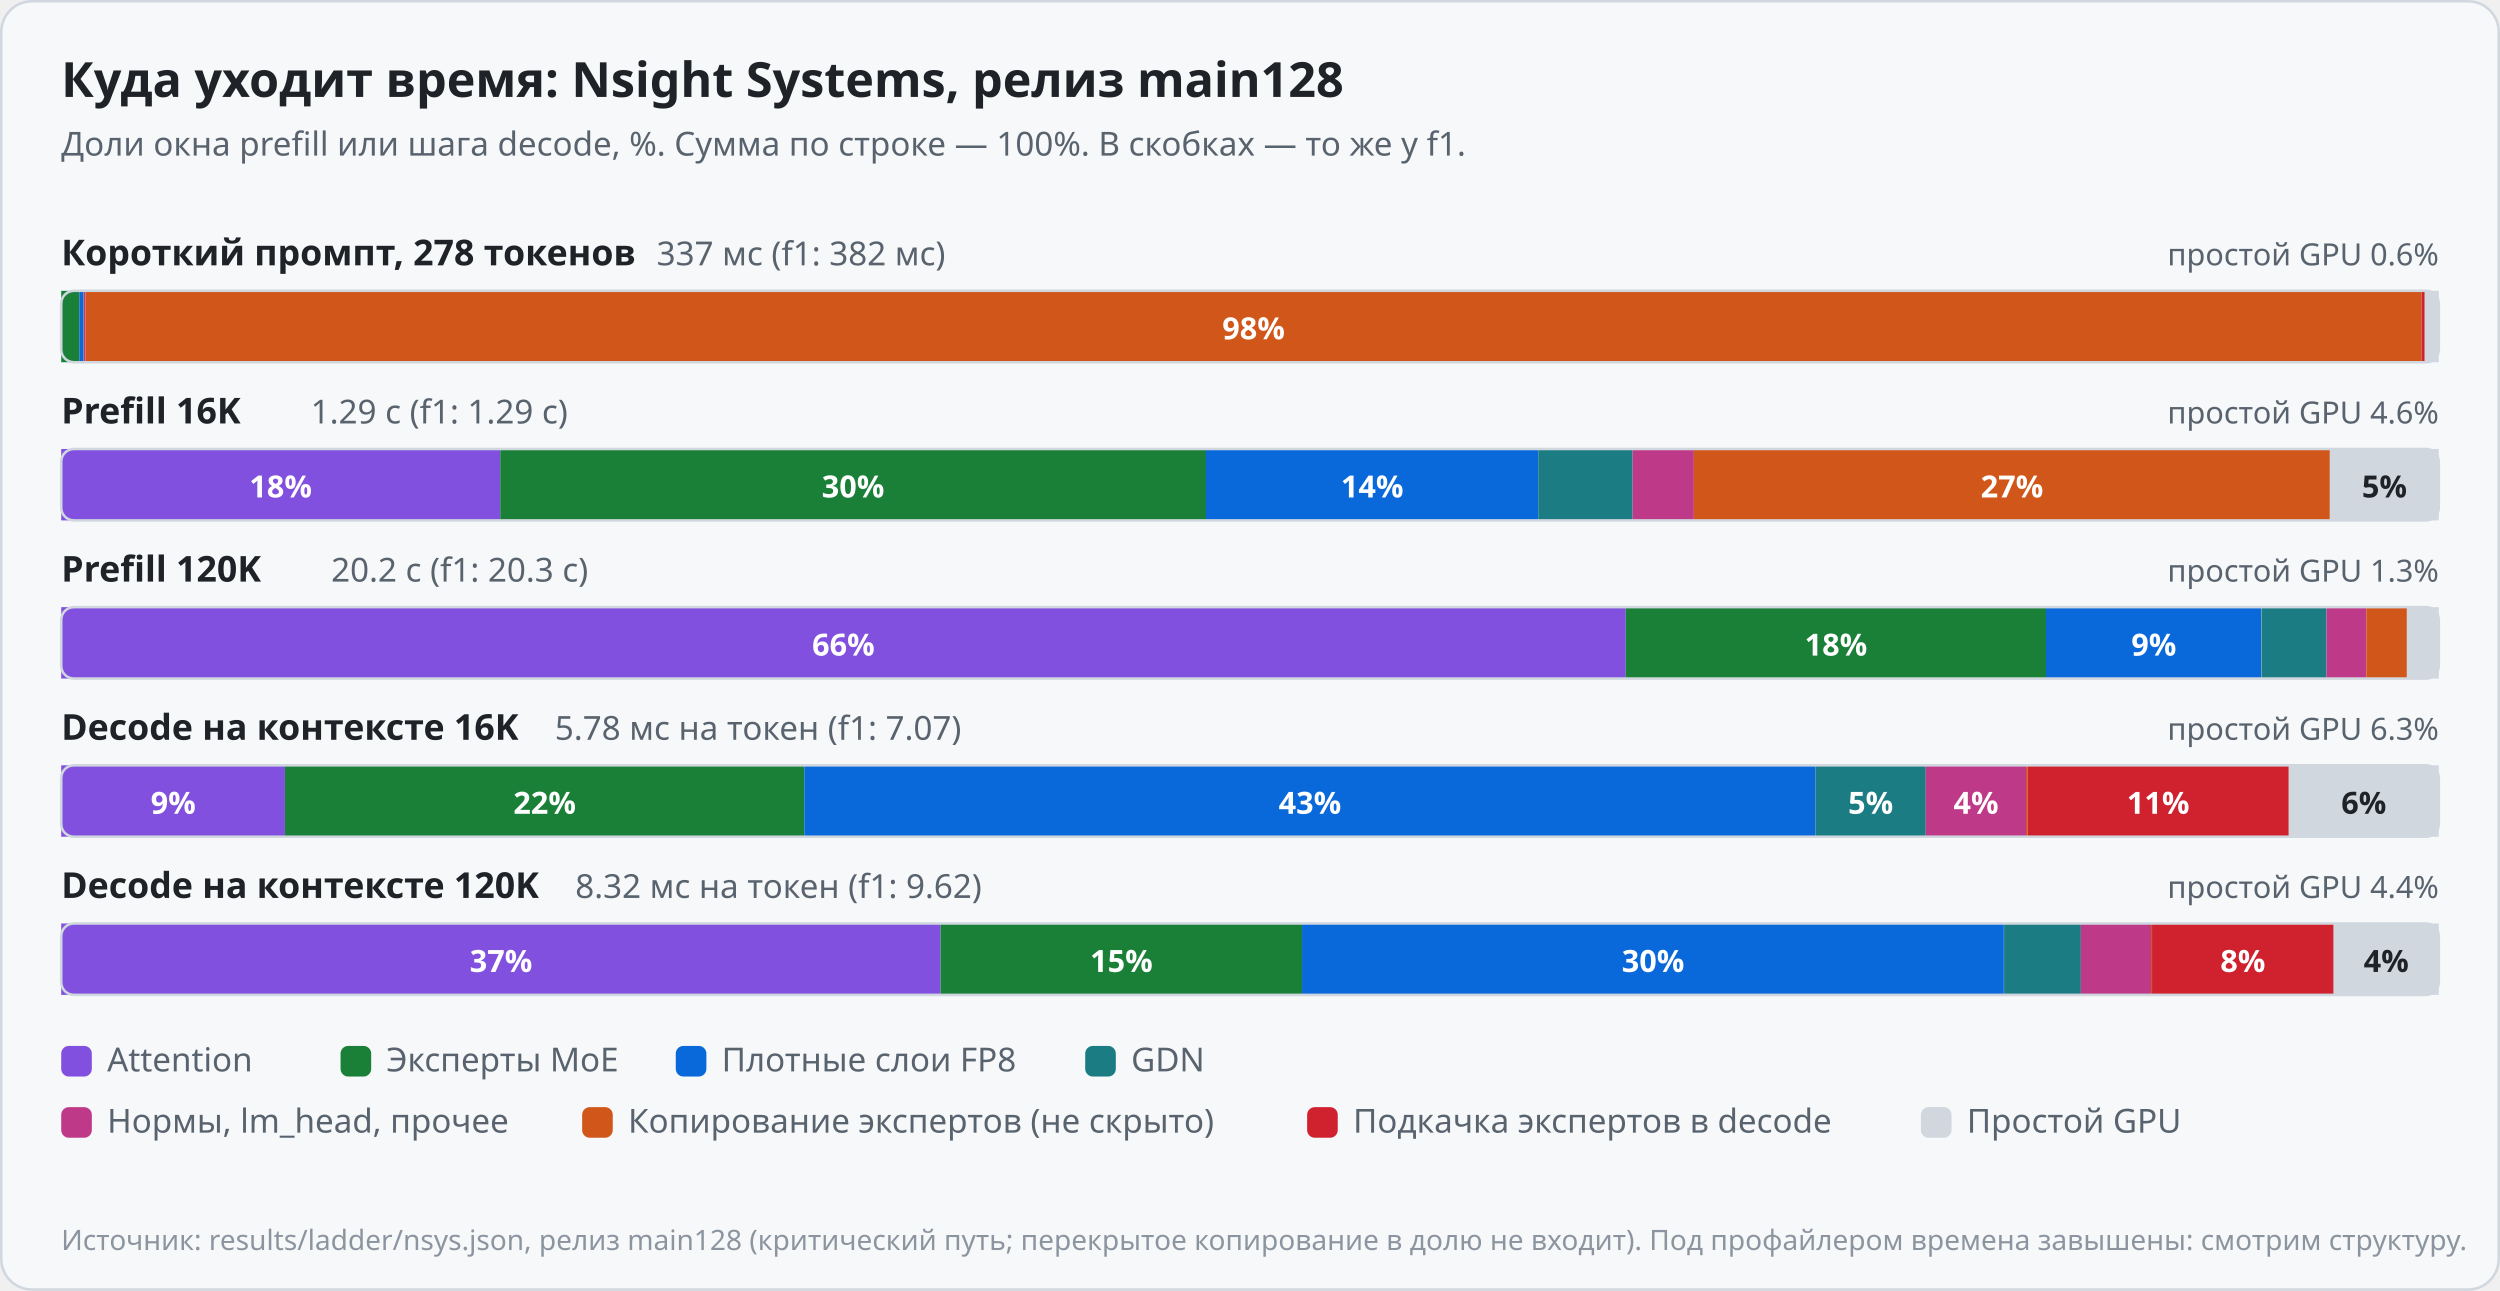
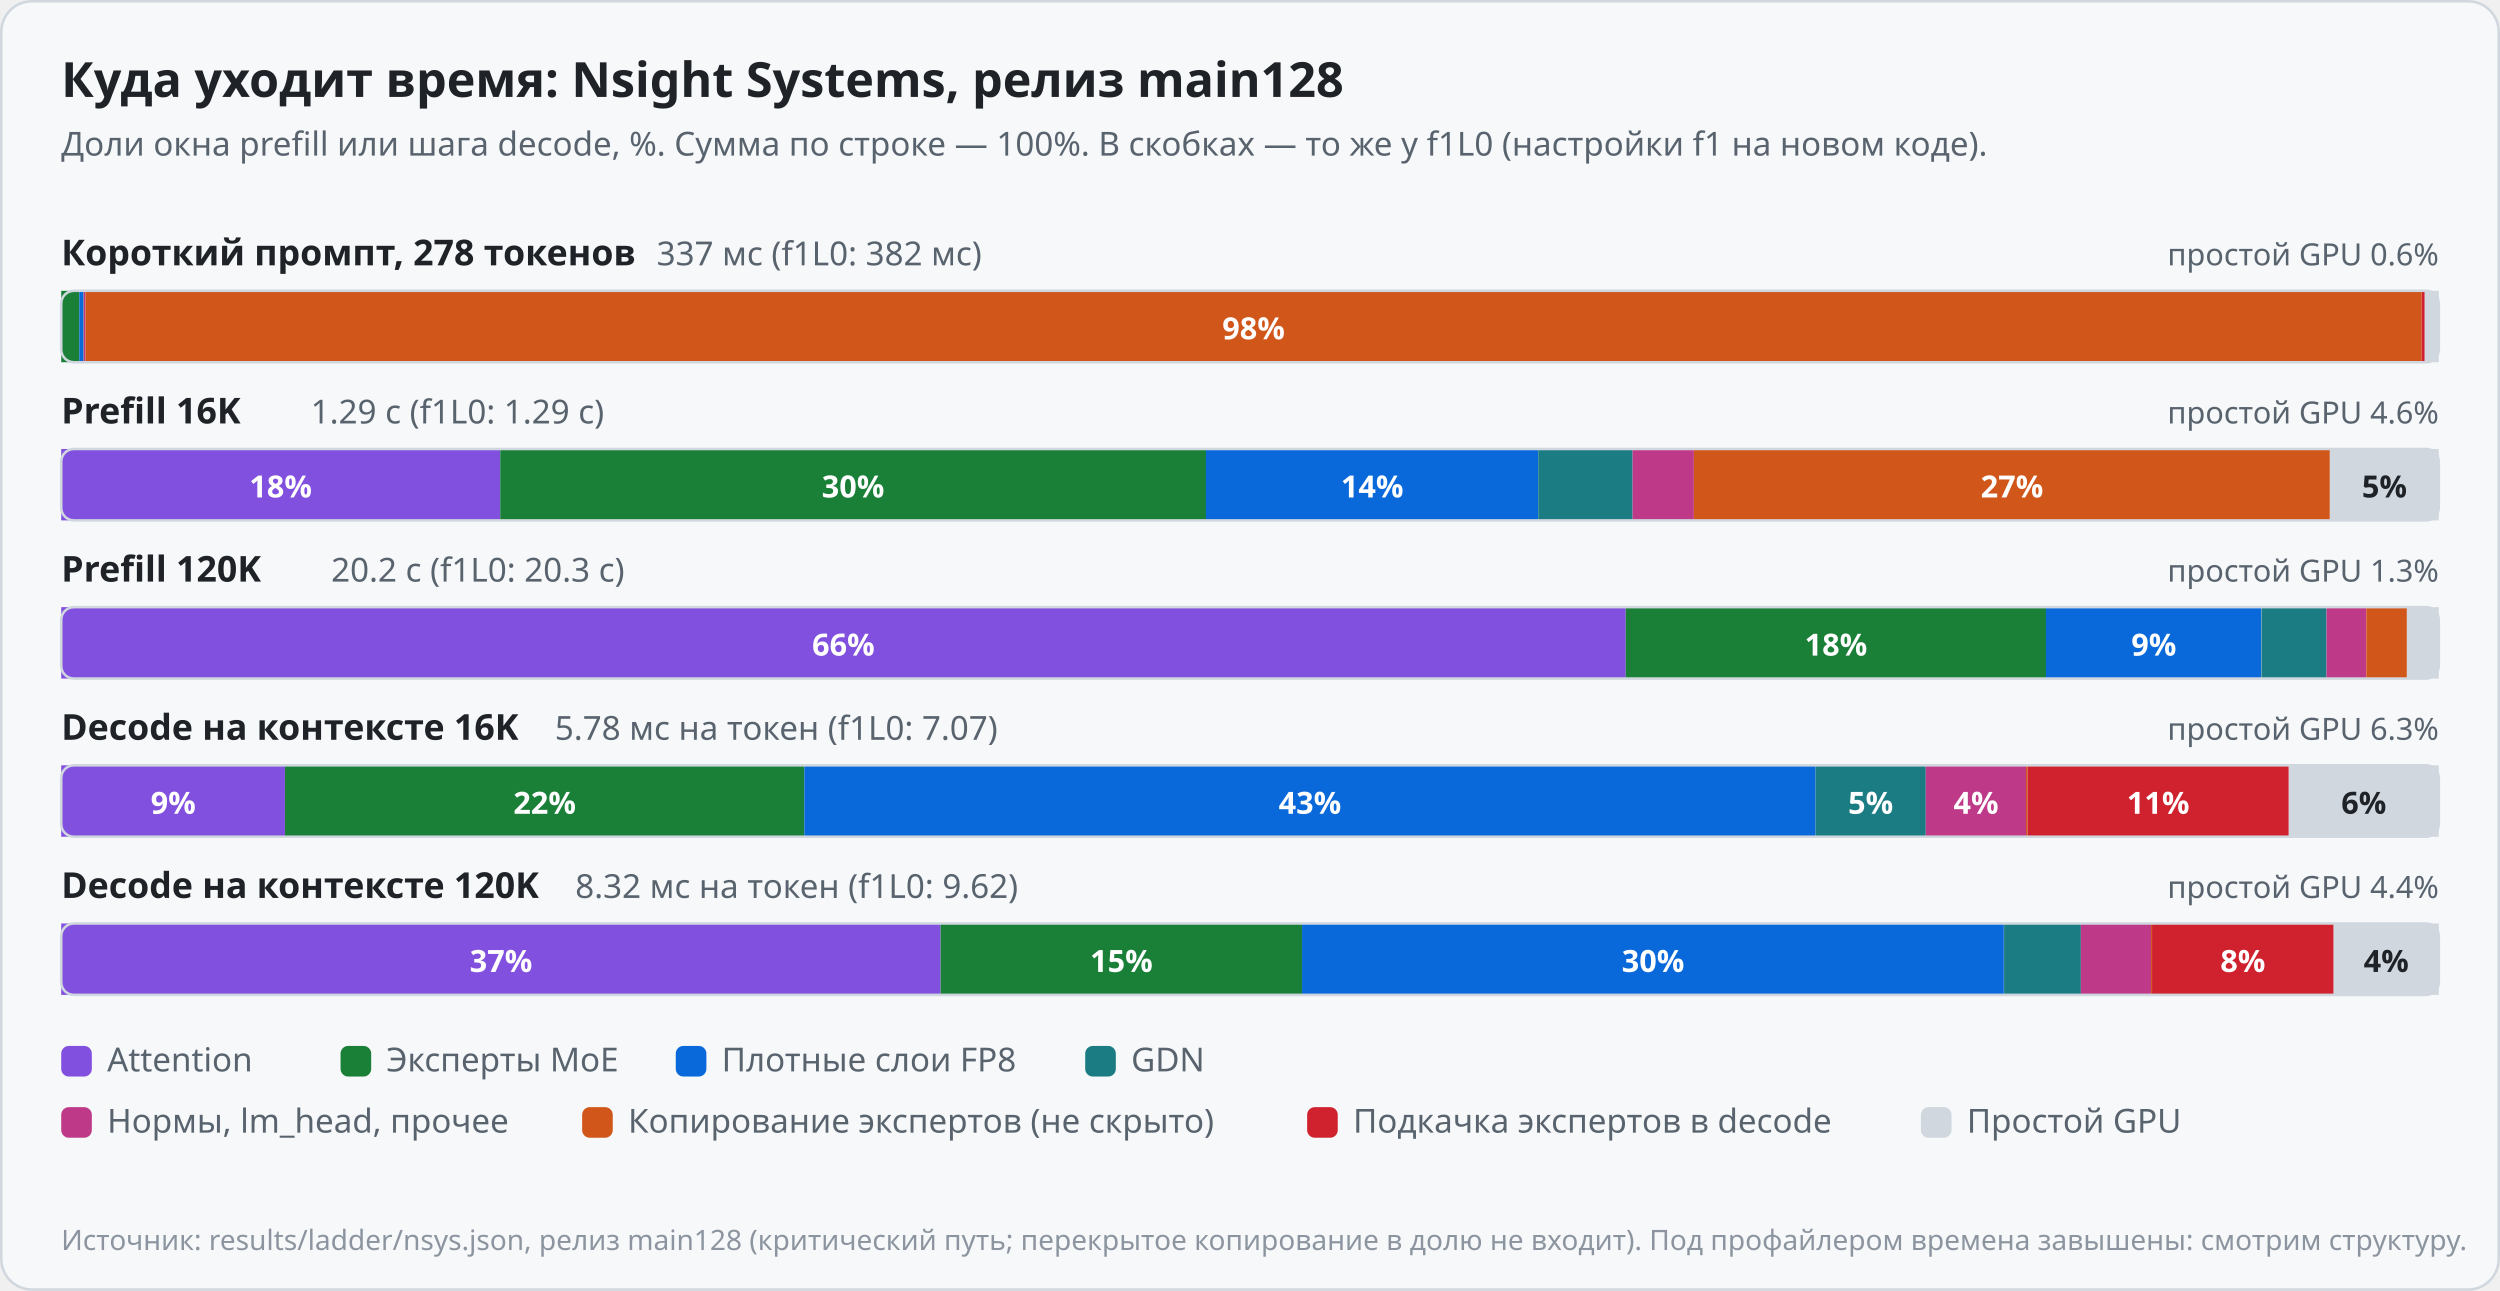
<svg xmlns="http://www.w3.org/2000/svg" width="980" height="506" viewBox="0 0 980 506" font-family="-apple-system,BlinkMacSystemFont,'Segoe UI','Noto Sans',Helvetica,Arial,sans-serif" role="img" aria-label="Куда уходит время: Nsight Systems, релиз main128">
  <rect x="0.5" y="0.5" width="979" height="505" rx="12" fill="#f6f8fa" stroke="#d0d7de" />
  <text x="24.0" y="38.0" font-size="19" fill="#1f2328" text-anchor="start" font-weight="600">Куда уходит время: Nsight Systems, релиз main128</text>
-   <text x="24.0" y="61.0" font-size="13" fill="#59636e" text-anchor="start">Доли окна prefill или шага decode, %. Сумма по строке — 100%. В скобках — то же у f1.</text>
+   <text x="24.0" y="61.0" font-size="13" fill="#59636e" text-anchor="start">Доли окна prefill или шага decode, %. Сумма по строке — 100%. В скобках — то же у f1L0 (настройки f1 на новом коде).</text>
  <text x="24.0" y="104.0" font-size="14" fill="#1f2328" text-anchor="start" font-weight="600">Короткий промпт, 278 токенов</text>
-   <text x="257.4" y="104.0" font-size="13" fill="#59636e" text-anchor="start">337 мс (f1: 382 мс)</text>
+   <text x="257.4" y="104.0" font-size="13" fill="#59636e" text-anchor="start">337 мс (f1L0: 382 мс)</text>
  <text x="956.0" y="104.0" font-size="12" fill="#59636e" text-anchor="end">простой GPU 0.6%</text>
  <rect x="24.0" y="114.0" width="7.1" height="28.0" rx="0" fill="#1a7f37" />
  <rect x="31.1" y="114.0" width="1.5" height="28.0" rx="0" fill="#0969da" />
  <rect x="32.6" y="114.0" width="0.2" height="28.0" rx="0" fill="#1b7c83" />
  <rect x="32.8" y="114.0" width="0.7" height="28.0" rx="0" fill="#bf3989" />
  <rect x="33.5" y="114.0" width="915.8" height="28.0" rx="0" fill="#d1561a" />
  <text x="491.4" y="133.0" font-size="12" fill="#ffffff" text-anchor="middle" font-weight="600">98%</text>
  <rect x="949.3" y="114.0" width="1.2" height="28.0" rx="0" fill="#cf222e" />
  <rect x="950.5" y="114.0" width="5.5" height="28.0" rx="0" fill="#d0d7de" />
  <rect x="24" y="114" width="932" height="28" rx="5" fill="none" stroke="#d0d7de" />
  <text x="24.0" y="166.0" font-size="14" fill="#1f2328" text-anchor="start" font-weight="600">Prefill 16K</text>
-   <text x="121.8" y="166.0" font-size="13" fill="#59636e" text-anchor="start">1.29 с (f1: 1.29 с)</text>
+   <text x="121.8" y="166.0" font-size="13" fill="#59636e" text-anchor="start">1.29 с (f1L0: 1.29 с)</text>
  <text x="956.0" y="166.0" font-size="12" fill="#59636e" text-anchor="end">простой GPU 4.6%</text>
  <rect x="24.0" y="176.0" width="172.1" height="28.0" rx="0" fill="#8250df" />
  <text x="110.0" y="195.0" font-size="12" fill="#ffffff" text-anchor="middle" font-weight="600">18%</text>
  <rect x="196.1" y="176.0" width="276.7" height="28.0" rx="0" fill="#1a7f37" />
  <text x="334.4" y="195.0" font-size="12" fill="#ffffff" text-anchor="middle" font-weight="600">30%</text>
  <rect x="472.7" y="176.0" width="130.3" height="28.0" rx="0" fill="#0969da" />
  <text x="537.9" y="195.0" font-size="12" fill="#ffffff" text-anchor="middle" font-weight="600">14%</text>
  <rect x="603.0" y="176.0" width="37.0" height="28.0" rx="0" fill="#1b7c83" />
  <rect x="640.0" y="176.0" width="24.0" height="28.0" rx="0" fill="#bf3989" />
  <rect x="664.0" y="176.0" width="249.3" height="28.0" rx="0" fill="#d1561a" />
  <text x="788.7" y="195.0" font-size="12" fill="#ffffff" text-anchor="middle" font-weight="600">27%</text>
  <rect x="913.3" y="176.0" width="42.7" height="28.0" rx="0" fill="#d0d7de" />
  <text x="934.7" y="195.0" font-size="12" fill="#1f2328" text-anchor="middle" font-weight="600">5%</text>
  <rect x="24" y="176" width="932" height="28" rx="5" fill="none" stroke="#d0d7de" />
  <text x="24.0" y="228.0" font-size="14" fill="#1f2328" text-anchor="start" font-weight="600">Prefill 120K</text>
-   <text x="129.8" y="228.0" font-size="13" fill="#59636e" text-anchor="start">20.2 с (f1: 20.3 с)</text>
+   <text x="129.8" y="228.0" font-size="13" fill="#59636e" text-anchor="start">20.2 с (f1L0: 20.3 с)</text>
  <text x="956.0" y="228.0" font-size="12" fill="#59636e" text-anchor="end">простой GPU 1.3%</text>
  <rect x="24.0" y="238.0" width="613.3" height="28.0" rx="0" fill="#8250df" />
  <text x="330.6" y="257.0" font-size="12" fill="#ffffff" text-anchor="middle" font-weight="600">66%</text>
  <rect x="637.3" y="238.0" width="164.8" height="28.0" rx="0" fill="#1a7f37" />
  <text x="719.7" y="257.0" font-size="12" fill="#ffffff" text-anchor="middle" font-weight="600">18%</text>
  <rect x="802.0" y="238.0" width="84.4" height="28.0" rx="0" fill="#0969da" />
  <text x="844.3" y="257.0" font-size="12" fill="#ffffff" text-anchor="middle" font-weight="600">9%</text>
  <rect x="886.5" y="238.0" width="25.5" height="28.0" rx="0" fill="#1b7c83" />
  <rect x="912.0" y="238.0" width="15.6" height="28.0" rx="0" fill="#bf3989" />
  <rect x="927.6" y="238.0" width="15.9" height="28.0" rx="0" fill="#d1561a" />
  <rect x="943.5" y="238.0" width="12.5" height="28.0" rx="0" fill="#d0d7de" />
  <rect x="24" y="238" width="932" height="28" rx="5" fill="none" stroke="#d0d7de" />
  <text x="24.0" y="290.0" font-size="14" fill="#1f2328" text-anchor="start" font-weight="600">Decode на контексте 16K</text>
-   <text x="217.5" y="290.0" font-size="13" fill="#59636e" text-anchor="start">5.78 мс на токен (f1: 7.07)</text>
+   <text x="217.5" y="290.0" font-size="13" fill="#59636e" text-anchor="start">5.78 мс на токен (f1L0: 7.07)</text>
  <text x="956.0" y="290.0" font-size="12" fill="#59636e" text-anchor="end">простой GPU 6.3%</text>
  <rect x="24.0" y="300.0" width="87.7" height="28.0" rx="0" fill="#8250df" />
  <text x="67.9" y="319.0" font-size="12" fill="#ffffff" text-anchor="middle" font-weight="600">9%</text>
  <rect x="111.7" y="300.0" width="203.6" height="28.0" rx="0" fill="#1a7f37" />
  <text x="213.5" y="319.0" font-size="12" fill="#ffffff" text-anchor="middle" font-weight="600">22%</text>
  <rect x="315.3" y="300.0" width="396.4" height="28.0" rx="0" fill="#0969da" />
  <text x="513.5" y="319.0" font-size="12" fill="#ffffff" text-anchor="middle" font-weight="600">43%</text>
  <rect x="711.7" y="300.0" width="43.2" height="28.0" rx="0" fill="#1b7c83" />
  <text x="733.3" y="319.0" font-size="12" fill="#ffffff" text-anchor="middle" font-weight="600">5%</text>
  <rect x="754.9" y="300.0" width="39.3" height="28.0" rx="0" fill="#bf3989" />
  <text x="774.6" y="319.0" font-size="12" fill="#ffffff" text-anchor="middle" font-weight="600">4%</text>
  <rect x="794.2" y="300.0" width="0.6" height="28.0" rx="0" fill="#d1561a" />
  <rect x="794.8" y="300.0" width="102.4" height="28.0" rx="0" fill="#cf222e" />
  <text x="846.0" y="319.0" font-size="12" fill="#ffffff" text-anchor="middle" font-weight="600">11%</text>
  <rect x="897.2" y="300.0" width="58.8" height="28.0" rx="0" fill="#d0d7de" />
  <text x="926.6" y="319.0" font-size="12" fill="#1f2328" text-anchor="middle" font-weight="600">6%</text>
  <rect x="24" y="300" width="932" height="28" rx="5" fill="none" stroke="#d0d7de" />
  <text x="24.0" y="352.0" font-size="14" fill="#1f2328" text-anchor="start" font-weight="600">Decode на контексте 120K</text>
-   <text x="225.5" y="352.0" font-size="13" fill="#59636e" text-anchor="start">8.32 мс на токен (f1: 9.62)</text>
+   <text x="225.5" y="352.0" font-size="13" fill="#59636e" text-anchor="start">8.32 мс на токен (f1L0: 9.62)</text>
  <text x="956.0" y="352.0" font-size="12" fill="#59636e" text-anchor="end">простой GPU 4.4%</text>
  <rect x="24.0" y="362.0" width="344.7" height="28.0" rx="0" fill="#8250df" />
  <text x="196.4" y="381.0" font-size="12" fill="#ffffff" text-anchor="middle" font-weight="600">37%</text>
  <rect x="368.7" y="362.0" width="141.7" height="28.0" rx="0" fill="#1a7f37" />
  <text x="439.6" y="381.0" font-size="12" fill="#ffffff" text-anchor="middle" font-weight="600">15%</text>
  <rect x="510.4" y="362.0" width="275.1" height="28.0" rx="0" fill="#0969da" />
  <text x="648.0" y="381.0" font-size="12" fill="#ffffff" text-anchor="middle" font-weight="600">30%</text>
  <rect x="785.6" y="362.0" width="30.1" height="28.0" rx="0" fill="#1b7c83" />
  <rect x="815.7" y="362.0" width="27.5" height="28.0" rx="0" fill="#bf3989" />
  <rect x="843.2" y="362.0" width="0.4" height="28.0" rx="0" fill="#d1561a" />
  <rect x="843.6" y="362.0" width="71.2" height="28.0" rx="0" fill="#cf222e" />
  <text x="879.2" y="381.0" font-size="12" fill="#ffffff" text-anchor="middle" font-weight="600">8%</text>
  <rect x="914.8" y="362.0" width="41.2" height="28.0" rx="0" fill="#d0d7de" />
  <text x="935.4" y="381.0" font-size="12" fill="#1f2328" text-anchor="middle" font-weight="600">4%</text>
  <rect x="24" y="362" width="932" height="28" rx="5" fill="none" stroke="#d0d7de" />
  <rect x="24.0" y="410.0" width="12.0" height="12.0" rx="3" fill="#8250df" />
  <text x="42.0" y="420.0" font-size="13" fill="#59636e" text-anchor="start">Attention</text>
  <rect x="133.5" y="410.0" width="12.0" height="12.0" rx="3" fill="#1a7f37" />
  <text x="151.5" y="420.0" font-size="13" fill="#59636e" text-anchor="start">Эксперты MoE</text>
  <rect x="264.9" y="410.0" width="12.0" height="12.0" rx="3" fill="#0969da" />
  <text x="282.9" y="420.0" font-size="13" fill="#59636e" text-anchor="start">Плотные слои FP8</text>
  <rect x="425.4" y="410.0" width="12.0" height="12.0" rx="3" fill="#1b7c83" />
  <text x="443.4" y="420.0" font-size="13" fill="#59636e" text-anchor="start">GDN</text>
  <rect x="24.0" y="434.0" width="12.0" height="12.0" rx="3" fill="#bf3989" />
  <text x="42.0" y="444.0" font-size="13" fill="#59636e" text-anchor="start">Нормы, lm_head, прочее</text>
  <rect x="228.2" y="434.0" width="12.0" height="12.0" rx="3" fill="#d1561a" />
  <text x="246.2" y="444.0" font-size="13" fill="#59636e" text-anchor="start">Копирование экспертов (не скрыто)</text>
  <rect x="512.4" y="434.0" width="12.0" height="12.0" rx="3" fill="#cf222e" />
  <text x="530.4" y="444.0" font-size="13" fill="#59636e" text-anchor="start">Подкачка экспертов в decode</text>
  <rect x="753.0" y="434.0" width="12.0" height="12.0" rx="3" fill="#d0d7de" />
  <text x="771.0" y="444.0" font-size="13" fill="#59636e" text-anchor="start">Простой GPU</text>
  <text x="24.0" y="490.0" font-size="11" fill="#8c959f" text-anchor="start">Источник: results/ladder/nsys.json, релиз main128 (критический путь; перекрытое копирование в долю не входит). Под профайлером времена завышены: смотрим структуру.</text>
</svg>
